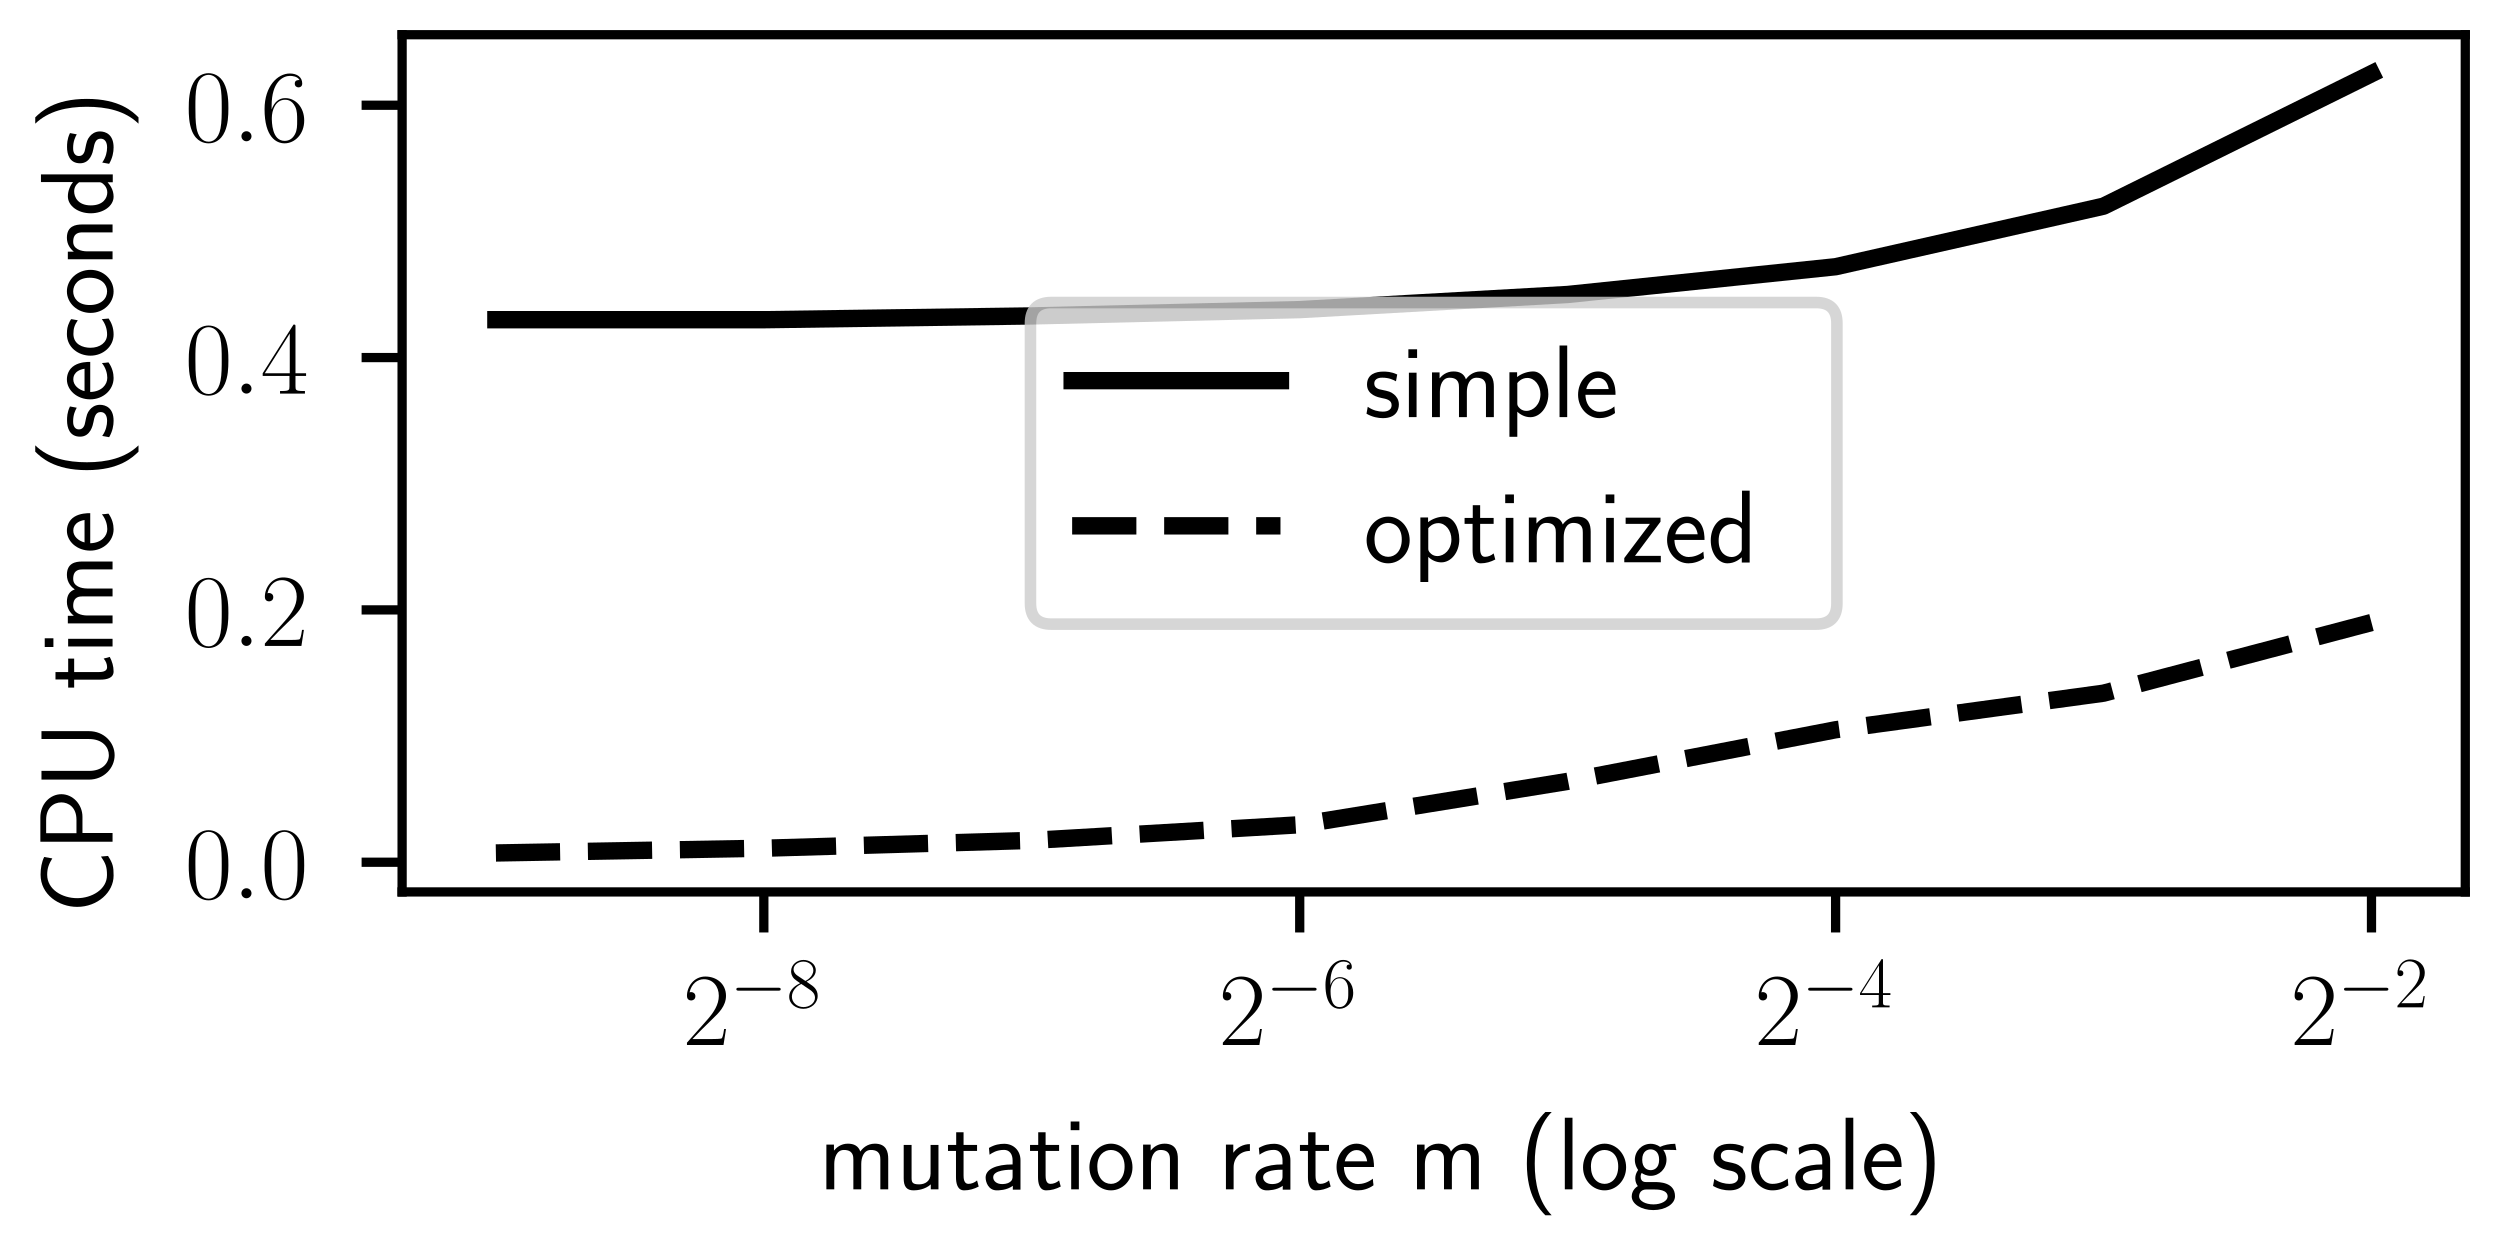
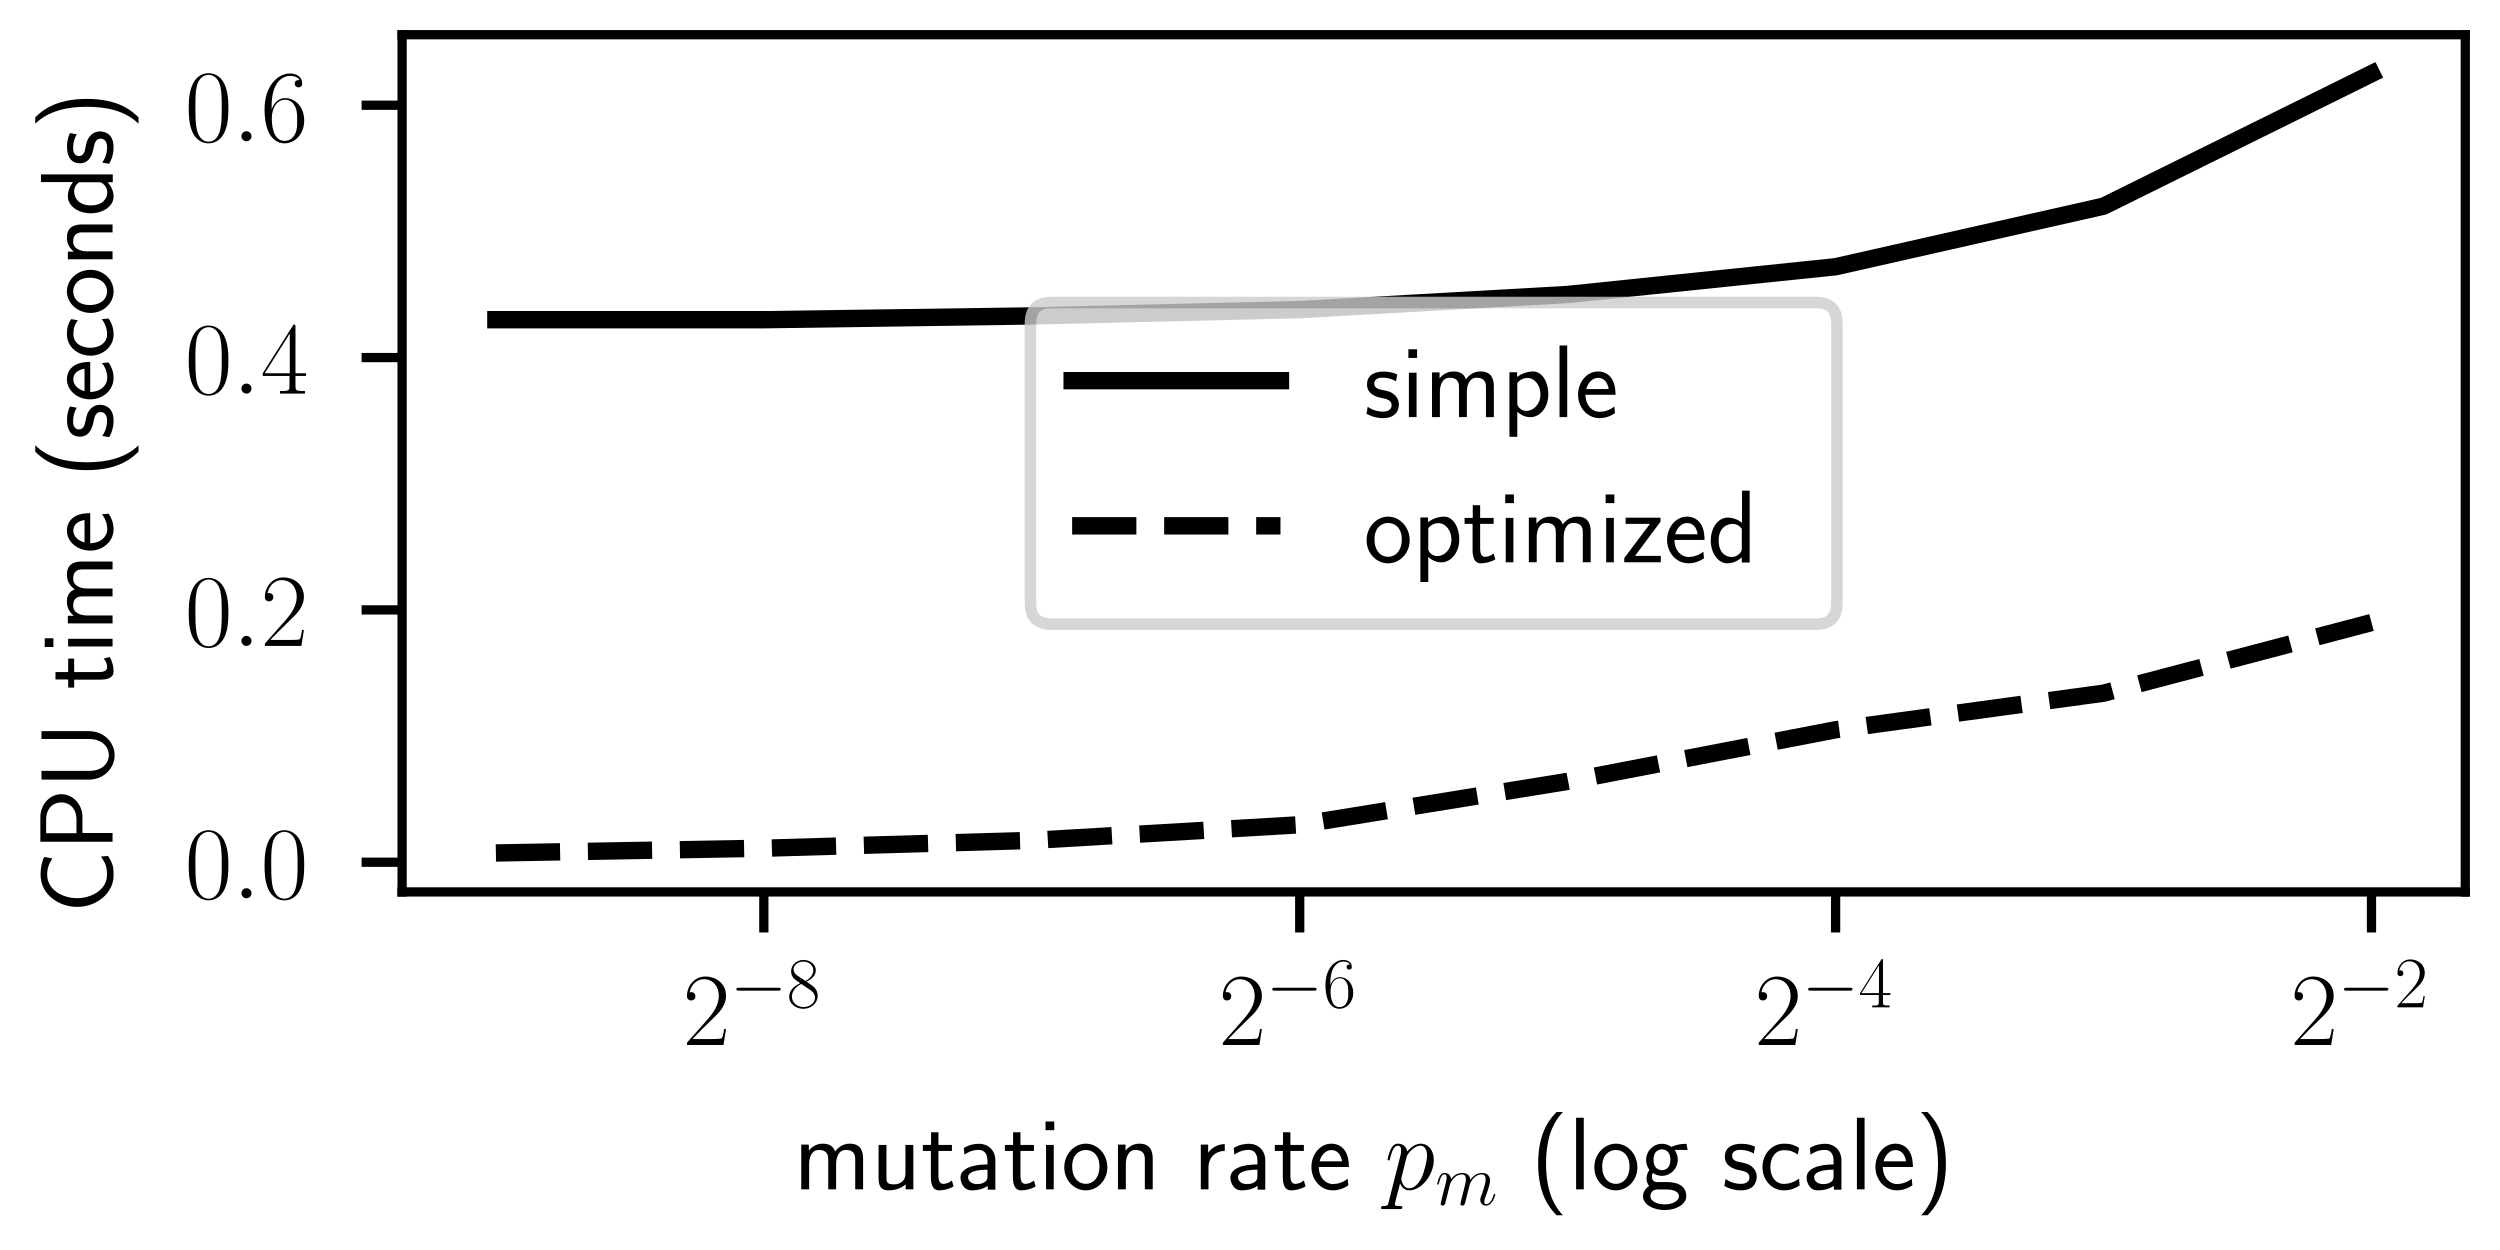
<svg xmlns="http://www.w3.org/2000/svg" xmlns:xlink="http://www.w3.org/1999/xlink" width="216pt" height="108pt" viewBox="0 0 216 108" version="1.1">
  <defs>
    <style type="text/css">*{stroke-linejoin: round; stroke-linecap: butt}</style>
  </defs>
  <g id="figure_1">
    <g id="patch_1">
      <path d="M 0 108  L 216 108  L 216 0  L 0 0  z " style="fill: #ffffff" />
    </g>
    <g id="axes_1">
      <g id="patch_2">
        <path d="M 34.742 77.063  L 213 77.063  L 213 3  L 34.742 3  z " style="fill: #ffffff" />
      </g>
      <g id="matplotlib.axis_1">
        <g id="xtick_1">
          <g id="line2d_1">
            <defs>
-               <path id="m56bd9acbc9" d="M 0 0  L 0 3.5  " style="stroke: #000000; stroke-width: 0.8" />
-             </defs>
-             <g>
-               <use xlink:href="#m56bd9acbc9" x="65.995" y="77.063" style="stroke: #000000; stroke-width: 0.8" />
+               <path id="m4817d26239" d="M 0 0  L 0 3.5  " style="stroke: #000000; stroke-width: 0.8" />
+             </defs>
+             <g>
+               <use xlink:href="#m4817d26239" x="65.995" y="77.063" style="stroke: #000000; stroke-width: 0.8" />
            </g>
          </g>
          <g id="text_1">
            <g transform="translate(58.98647 90.28992) scale(0.09 -0.09)">
              <defs>
                <path id="CMR17-32" d="M 2669 989  L 2554 989  C 2490 536 2438 459 2413 420  C 2381 369 1920 369 1830 369  L 602 369  C 832 619 1280 1072 1824 1597  C 2214 1967 2669 2402 2669 3035  C 2669 3790 2067 4224 1395 4224  C 691 4224 262 3604 262 3030  C 262 2780 448 2748 525 2748  C 589 2748 781 2787 781 3010  C 781 3207 614 3264 525 3264  C 486 3264 448 3258 422 3245  C 544 3790 915 4058 1306 4058  C 1862 4058 2227 3617 2227 3035  C 2227 2479 1901 2000 1536 1584  L 262 146  L 262 0  L 2515 0  L 2669 989  z " transform="scale(0.015625)" />
                <path id="CMSY10-0" d="M 4218 1472  C 4326 1472 4442 1472 4442 1600  C 4442 1728 4326 1728 4218 1728  L 755 1728  C 646 1728 531 1728 531 1600  C 531 1472 646 1472 755 1472  L 4218 1472  z " transform="scale(0.015625)" />
                <path id="CMR17-38" d="M 1741 2264  C 2144 2467 2554 2773 2554 3263  C 2554 3841 1990 4179 1472 4179  C 890 4179 378 3759 378 3180  C 378 3021 416 2747 666 2505  C 730 2442 998 2251 1171 2130  C 883 1983 211 1634 211 934  C 211 279 838 -128 1459 -128  C 2144 -128 2720 362 2720 1010  C 2720 1590 2330 1857 2074 2029  L 1741 2264  z M 902 2822  C 851 2854 595 3051 595 3351  C 595 3739 998 4032 1459 4032  C 1965 4032 2336 3676 2336 3262  C 2336 2669 1670 2331 1638 2331  C 1632 2331 1626 2331 1574 2370  L 902 2822  z M 2080 1519  C 2176 1449 2483 1240 2483 851  C 2483 381 2010 25 1472 25  C 890 25 448 438 448 940  C 448 1443 838 1862 1280 2060  L 2080 1519  z " transform="scale(0.015625)" />
              </defs>
              <use xlink:href="#CMR17-32" transform="scale(0.996264)" />
              <use xlink:href="#CMSY10-0" transform="translate(45.69048 36.15364) scale(0.697382)" />
              <use xlink:href="#CMR17-38" transform="translate(99.93147 36.15364) scale(0.697382)" />
            </g>
          </g>
        </g>
        <g id="xtick_2">
          <g id="line2d_2">
            <g>
-               <use xlink:href="#m56bd9acbc9" x="112.296" y="77.063" style="stroke: #000000; stroke-width: 0.8" />
+               <use xlink:href="#m4817d26239" x="112.296" y="77.063" style="stroke: #000000; stroke-width: 0.8" />
            </g>
          </g>
          <g id="text_2">
            <g transform="translate(105.2872 90.28992) scale(0.09 -0.09)">
              <defs>
                <path id="CMR17-36" d="M 678 2176  C 678 3690 1395 4032 1811 4032  C 1946 4032 2272 4009 2400 3776  C 2298 3776 2106 3776 2106 3553  C 2106 3381 2246 3323 2336 3323  C 2394 3323 2566 3348 2566 3560  C 2566 3954 2246 4179 1805 4179  C 1043 4179 243 3390 243 1984  C 243 253 966 -128 1478 -128  C 2099 -128 2688 427 2688 1283  C 2688 2081 2170 2662 1517 2662  C 1126 2662 838 2407 678 1960  L 678 2176  z M 1478 25  C 691 25 691 1200 691 1436  C 691 1896 909 2560 1504 2560  C 1613 2560 1926 2560 2138 2120  C 2253 1870 2253 1609 2253 1289  C 2253 944 2253 690 2118 434  C 1978 171 1773 25 1478 25  z " transform="scale(0.015625)" />
              </defs>
              <use xlink:href="#CMR17-32" transform="scale(0.996264)" />
              <use xlink:href="#CMSY10-0" transform="translate(45.69048 36.15364) scale(0.697382)" />
              <use xlink:href="#CMR17-36" transform="translate(99.93147 36.15364) scale(0.697382)" />
            </g>
          </g>
        </g>
        <g id="xtick_3">
          <g id="line2d_3">
            <g>
-               <use xlink:href="#m56bd9acbc9" x="158.596" y="77.063" style="stroke: #000000; stroke-width: 0.8" />
+               <use xlink:href="#m4817d26239" x="158.596" y="77.063" style="stroke: #000000; stroke-width: 0.8" />
            </g>
          </g>
          <g id="text_3">
            <g transform="translate(151.588 90.28992) scale(0.09 -0.09)">
              <defs>
                <path id="CMR17-34" d="M 2150 4122  C 2150 4256 2144 4256 2029 4256  L 128 1254  L 128 1088  L 1779 1088  L 1779 457  C 1779 224 1766 160 1318 160  L 1197 160  L 1197 0  C 1402 0 1747 0 1965 0  C 2182 0 2528 0 2733 0  L 2733 160  L 2611 160  C 2163 160 2150 224 2150 457  L 2150 1088  L 2803 1088  L 2803 1254  L 2150 1254  L 2150 4122  z M 1798 3703  L 1798 1254  L 256 1254  L 1798 3703  z " transform="scale(0.015625)" />
              </defs>
              <use xlink:href="#CMR17-32" transform="scale(0.996264)" />
              <use xlink:href="#CMSY10-0" transform="translate(45.69048 36.15364) scale(0.697382)" />
              <use xlink:href="#CMR17-34" transform="translate(99.93147 36.15364) scale(0.697382)" />
            </g>
          </g>
        </g>
        <g id="xtick_4">
          <g id="line2d_4">
            <g>
-               <use xlink:href="#m56bd9acbc9" x="204.897" y="77.063" style="stroke: #000000; stroke-width: 0.8" />
+               <use xlink:href="#m4817d26239" x="204.897" y="77.063" style="stroke: #000000; stroke-width: 0.8" />
            </g>
          </g>
          <g id="text_4">
            <g transform="translate(197.8888 90.28992) scale(0.09 -0.09)">
              <use xlink:href="#CMR17-32" transform="scale(0.996264)" />
              <use xlink:href="#CMSY10-0" transform="translate(45.69048 36.15364) scale(0.697382)" />
              <use xlink:href="#CMR17-32" transform="translate(99.93147 36.15364) scale(0.697382)" />
            </g>
          </g>
        </g>
        <g id="text_5">
-           <g transform="translate(70.73505 102.7582) scale(0.09 -0.09)">
+           <g transform="translate(68.56384 102.7582) scale(0.09 -0.09)">
            <defs>
              <path id="CMSS17-6d" d="M 4288 1877  C 4288 2308 4179 2816 3462 2816  C 2982 2816 2694 2516 2566 2331  C 2451 2670 2182 2816 1798 2816  C 1363 2816 1088 2568 941 2389  L 941 2758  L 474 2758  L 474 0  L 960 0  L 960 1559  C 960 1939 1101 2428 1555 2428  C 2138 2428 2138 2016 2138 1829  L 2138 0  L 2624 0  L 2624 1559  C 2624 1939 2765 2428 3219 2428  C 3802 2428 3802 2016 3802 1829  L 3802 0  L 4288 0  L 4288 1877  z " transform="scale(0.015625)" />
              <path id="CMSS17-75" d="M 2618 2739  L 2131 2739  L 2131 972  C 2131 498 1786 306 1421 306  C 998 306 960 447 960 709  L 960 2739  L 474 2739  L 474 678  C 474 179 646 -64 1088 -64  C 1306 -64 1798 -13 2144 306  L 2144 0  L 2618 0  L 2618 2739  z " transform="scale(0.015625)" />
              <path id="CMSS17-74" d="M 1069 2368  L 1901 2368  L 1901 2737  L 1069 2737  L 1069 3520  L 614 3520  L 614 2737  L 109 2737  L 109 2368  L 602 2368  L 602 749  C 602 384 685 -64 1107 -64  C 1427 -64 1722 25 2003 172  L 1901 548  C 1747 414 1562 337 1363 337  C 1082 337 1069 696 1069 856  L 1069 2368  z " transform="scale(0.015625)" />
              <path id="CMSS17-61" d="M 2406 1791  C 2406 2392 1978 2808 1402 2808  C 1120 2808 813 2757 461 2553  L 499 2135  C 659 2248 934 2432 1395 2432  C 1722 2432 1920 2180 1920 1782  L 1920 1536  C 896 1536 256 1238 256 726  C 256 461 416 -64 947 -64  C 1043 -64 1562 -64 1933 217  L 1933 -19  L 2406 -19  L 2406 1791  z M 1920 816  C 1920 701 1920 548 1728 434  C 1562 325 1350 325 1261 325  C 941 325 723 511 723 744  C 723 1211 1722 1211 1920 1211  L 1920 816  z " transform="scale(0.015625)" />
              <path id="CMSS17-69" d="M 979 4183  L 442 4183  L 442 3648  L 979 3648  L 979 4183  z M 947 2739  L 474 2739  L 474 0  L 947 0  L 947 2739  z " transform="scale(0.015625)" />
              <path id="CMSS17-6f" d="M 2829 1356  C 2829 2176 2221 2816 1504 2816  C 768 2816 173 2157 173 1356  C 173 544 787 -64 1498 -64  C 2227 -64 2829 563 2829 1356  z M 1504 337  C 1050 337 659 709 659 1408  C 659 2151 1114 2427 1498 2427  C 1914 2427 2342 2126 2342 1408  C 2342 683 1926 337 1504 337  z " transform="scale(0.015625)" />
              <path id="CMSS17-6e" d="M 2618 1877  C 2618 2283 2522 2816 1798 2816  C 1389 2816 1120 2606 941 2389  L 941 2758  L 474 2758  L 474 0  L 960 0  L 960 1559  C 960 1964 1114 2428 1549 2428  C 2112 2428 2131 2048 2131 1829  L 2131 0  L 2618 0  L 2618 1877  z " transform="scale(0.015625)" />
              <path id="CMSS17-72" d="M 954 1363  C 954 1965 1395 2368 1958 2368  L 1958 2789  C 1549 2789 1165 2585 934 2253  L 934 2758  L 480 2758  L 480 0  L 954 0  L 954 1363  z " transform="scale(0.015625)" />
              <path id="CMSS17-65" d="M 2502 1377  C 2502 1590 2490 2003 2285 2345  C 2061 2713 1696 2816 1421 2816  C 755 2816 192 2188 192 1375  C 192 582 774 -64 1510 -64  C 1798 -64 2150 19 2470 248  C 2470 274 2458 414 2451 420  C 2451 433 2432 630 2432 656  C 2125 407 1773 325 1517 325  C 1107 325 666 667 646 1377  L 2502 1377  z M 698 1728  C 781 2084 1062 2421 1421 2421  C 1517 2421 1965 2421 2080 1728  L 698 1728  z " transform="scale(0.015625)" />
+               <path id="CMMI12-70" d="M 275 -789  C 230 -980 205 -1031 -58 -1031  C -134 -1031 -198 -1031 -198 -1152  C -198 -1165 -192 -1216 -122 -1216  C -38 -1216 51 -1216 134 -1216  L 410 -1216  C 544 -1216 870 -1216 1005 -1216  C 1043 -1216 1120 -1216 1120 -1101  C 1120 -1031 1075 -1031 966 -1031  C 672 -1031 653 -987 653 -937  C 653 -861 941 219 979 364  C 1050 185 1222 -64 1555 -64  C 2278 -64 3059 875 3059 1814  C 3059 2401 2726 2816 2246 2816  C 1837 2816 1491 2420 1421 2331  C 1370 2650 1120 2816 864 2816  C 678 2816 531 2727 410 2484  C 294 2254 205 1865 205 1839  C 205 1814 230 1782 275 1782  C 326 1782 333 1788 371 1935  C 467 2312 589 2689 845 2689  C 992 2689 1043 2587 1043 2397  C 1043 2245 1024 2181 998 2067  L 275 -789  z M 1382 1993  C 1427 2171 1606 2357 1709 2446  C 1779 2510 1990 2689 2234 2689  C 2515 2689 2643 2408 2643 2076  C 2643 1769 2464 1047 2304 715  C 2144 370 1850 64 1555 64  C 1120 64 1050 613 1050 639  C 1050 658 1062 709 1069 741  L 1382 1993  z " transform="scale(0.015625)" />
+               <path id="CMMI12-6d" d="M 1318 1871  C 1331 1910 1491 2229 1728 2433  C 1894 2586 2112 2689 2362 2689  C 2618 2689 2707 2497 2707 2242  C 2707 2203 2707 2076 2630 1775  L 2470 1118  C 2419 926 2298 453 2285 383  C 2259 287 2221 121 2221 96  C 2221 6 2291 -64 2387 -64  C 2579 -64 2611 83 2669 313  L 3053 1839  C 3066 1890 3398 2689 4102 2689  C 4358 2689 4448 2497 4448 2242  C 4448 1884 4198 1188 4058 805  C 4000 651 3968 568 3968 453  C 3968 166 4166 -64 4474 -64  C 5069 -64 5293 875 5293 913  C 5293 945 5267 971 5229 971  C 5171 971 5165 952 5133 843  C 4986 332 4749 64 4493 64  C 4429 64 4326 64 4326 269  C 4326 436 4403 640 4429 710  C 4544 1018 4832 1773 4832 2145  C 4832 2528 4608 2816 4122 2816  C 3693 2816 3347 2574 3091 2197  C 3072 2542 2861 2816 2381 2816  C 1811 2816 1510 2415 1395 2255  C 1376 2618 1114 2816 832 2816  C 646 2816 499 2727 378 2484  C 262 2254 173 1865 173 1839  C 173 1814 198 1782 243 1782  C 294 1782 301 1788 339 1935  C 435 2312 557 2689 813 2689  C 960 2689 1011 2586 1011 2395  C 1011 2254 947 2005 902 1807  L 723 1118  C 698 996 627 709 595 594  C 550 428 480 128 480 96  C 480 6 550 -64 646 -64  C 723 -64 813 -26 864 70  C 877 102 934 326 966 453  L 1107 1028  L 1318 1871  z " transform="scale(0.015625)" />
              <path id="CMSS17-28" d="M 1613 4768  C 1267 4417 474 3601 474 1588  C 474 -433 1267 -1243 1613 -1600  L 2003 -1600  C 1216 -784 960 357 960 1581  C 960 2798 1203 3946 2003 4768  L 1613 4768  z " transform="scale(0.015625)" />
              <path id="CMSS17-6c" d="M 947 4416  L 474 4416  L 474 0  L 947 0  L 947 4416  z " transform="scale(0.015625)" />
              <path id="CMSS17-67" d="M 2848 2808  C 2483 2808 2170 2738 1914 2617  C 1702 2777 1485 2808 1338 2808  C 781 2808 358 2349 358 1814  C 358 1468 550 1207 563 1195  C 448 1035 384 863 384 672  C 384 448 474 289 544 200  C 211 -3 166 -314 166 -435  C 166 -898 749 -1280 1498 -1280  C 2253 -1280 2835 -898 2835 -428  C 2835 448 1856 448 1587 448  L 1069 448  C 973 448 717 448 717 791  C 717 921 774 1004 781 1010  C 877 940 1075 832 1338 832  C 1869 832 2310 1278 2310 1827  C 2310 2132 2170 2355 2112 2432  L 2131 2432  C 2150 2432 2419 2432 2515 2432  C 2720 2432 2739 2429 2918 2419  L 2848 2808  z M 1338 1182  C 1120 1182 813 1315 813 1823  C 813 2375 1165 2464 1331 2464  C 1549 2464 1856 2331 1856 1823  C 1856 1271 1504 1182 1338 1182  z M 1581 -10  C 1734 -10 2381 -10 2381 -442  C 2381 -714 1984 -929 1504 -929  C 1018 -929 621 -720 621 -435  C 621 -403 621 -10 1062 -10  L 1581 -10  z " transform="scale(0.015625)" />
              <path id="CMSS17-73" d="M 2061 2627  C 1683 2807 1389 2807 1197 2807  C 742 2807 198 2648 198 2003  C 198 1359 902 1218 1094 1179  C 1389 1122 1715 1058 1715 740  C 1715 337 1254 337 1171 337  C 915 337 563 407 243 638  L 166 210  C 531 0 883 -64 1178 -64  C 1965 -64 2163 416 2163 781  C 2163 1094 1984 1305 1862 1401  C 1651 1568 1574 1587 1050 1696  C 960 1709 646 1779 646 2066  C 646 2432 1050 2432 1139 2432  C 1555 2432 1811 2303 1984 2208  L 2061 2627  z " transform="scale(0.015625)" />
              <path id="CMSS17-63" d="M 2464 2541  C 2464 2585 2170 2714 2093 2739  C 1882 2816 1613 2816 1542 2816  C 710 2816 211 2093 211 1363  C 211 595 768 -64 1517 -64  C 1946 -64 2253 76 2502 242  L 2464 664  C 2189 453 1869 337 1523 337  C 1024 337 698 774 698 1369  C 698 1831 909 2414 1549 2414  C 1901 2414 2099 2343 2394 2145  L 2464 2541  z " transform="scale(0.015625)" />
              <path id="CMSS17-29" d="M 723 -1600  C 1069 -1249 1862 -433 1862 1581  C 1862 3601 1069 4411 723 4768  L 333 4768  C 1120 3952 1376 2811 1376 1588  C 1376 370 1133 -778 333 -1600  L 723 -1600  z " transform="scale(0.015625)" />
            </defs>
            <use xlink:href="#CMSS17-6d" transform="scale(0.996264)" />
            <use xlink:href="#CMSS17-75" transform="translate(74.22925 0) scale(0.996264)" />
            <use xlink:href="#CMSS17-74" transform="translate(122.4342 0) scale(0.996264)" />
            <use xlink:href="#CMSS17-61" transform="translate(156.2658 0) scale(0.996264)" />
            <use xlink:href="#CMSS17-74" transform="translate(201.1877 0) scale(0.996264)" />
            <use xlink:href="#CMSS17-69" transform="translate(235.0193 0) scale(0.996264)" />
            <use xlink:href="#CMSS17-6f" transform="translate(257.2 0) scale(0.996264)" />
            <use xlink:href="#CMSS17-6e" transform="translate(304.0436 0) scale(0.996264)" />
            <use xlink:href="#CMSS17-72" transform="translate(383.4777 0) scale(0.996264)" />
            <use xlink:href="#CMSS17-61" transform="translate(415.3874 0) scale(0.996264)" />
            <use xlink:href="#CMSS17-74" transform="translate(460.3093 0) scale(0.996264)" />
            <use xlink:href="#CMSS17-65" transform="translate(494.1409 0) scale(0.996264)" />
-             <use xlink:href="#CMSS17-6d" transform="translate(567.0088 0) scale(0.996264)" />
-             <use xlink:href="#CMSS17-28" transform="translate(672.4672 0) scale(0.996264)" />
-             <use xlink:href="#CMSS17-6c" transform="translate(708.9011 0) scale(0.996264)" />
-             <use xlink:href="#CMSS17-6f" transform="translate(731.0819 0) scale(0.996264)" />
-             <use xlink:href="#CMSS17-67" transform="translate(777.9255 0) scale(0.996264)" />
-             <use xlink:href="#CMSS17-73" transform="translate(855.9982 0) scale(0.996264)" />
-             <use xlink:href="#CMSS17-63" transform="translate(891.9118 0) scale(0.996264)" />
-             <use xlink:href="#CMSS17-61" transform="translate(933.5506 0) scale(0.996264)" />
-             <use xlink:href="#CMSS17-6c" transform="translate(978.4725 0) scale(0.996264)" />
-             <use xlink:href="#CMSS17-65" transform="translate(1000.653 0) scale(0.996264)" />
-             <use xlink:href="#CMSS17-29" transform="translate(1042.292 0) scale(0.996264)" />
+             <use xlink:href="#CMMI12-70" transform="translate(567.0088 0) scale(0.996264)" />
+             <use xlink:href="#CMMI12-6d" transform="translate(615.9684 -14.94392) scale(0.697382)" />
+             <use xlink:href="#CMSS17-28" transform="translate(707.4244 0) scale(0.996264)" />
+             <use xlink:href="#CMSS17-6c" transform="translate(743.8583 0) scale(0.996264)" />
+             <use xlink:href="#CMSS17-6f" transform="translate(766.039 0) scale(0.996264)" />
+             <use xlink:href="#CMSS17-67" transform="translate(812.8827 0) scale(0.996264)" />
+             <use xlink:href="#CMSS17-73" transform="translate(890.9554 0) scale(0.996264)" />
+             <use xlink:href="#CMSS17-63" transform="translate(926.8689 0) scale(0.996264)" />
+             <use xlink:href="#CMSS17-61" transform="translate(968.5078 0) scale(0.996264)" />
+             <use xlink:href="#CMSS17-6c" transform="translate(1013.43 0) scale(0.996264)" />
+             <use xlink:href="#CMSS17-65" transform="translate(1035.61 0) scale(0.996264)" />
+             <use xlink:href="#CMSS17-29" transform="translate(1077.249 0) scale(0.996264)" />
          </g>
        </g>
      </g>
      <g id="matplotlib.axis_2">
        <g id="ytick_1">
          <g id="line2d_5">
            <defs>
-               <path id="m197acfac44" d="M 0 0  L -3.5 0  " style="stroke: #000000; stroke-width: 0.8" />
-             </defs>
-             <g>
-               <use xlink:href="#m197acfac44" x="34.742" y="74.497" style="stroke: #000000; stroke-width: 0.8" />
+               <path id="mb49f5d9000" d="M 0 0  L -3.5 0  " style="stroke: #000000; stroke-width: 0.8" />
+             </defs>
+             <g>
+               <use xlink:href="#mb49f5d9000" x="34.742" y="74.497" style="stroke: #000000; stroke-width: 0.8" />
            </g>
          </g>
          <g id="text_6">
            <g transform="translate(15.96662 77.61022) scale(0.09 -0.09)">
              <defs>
                <path id="CMR17-30" d="M 2688 2025  C 2688 2416 2682 3080 2413 3591  C 2176 4039 1798 4198 1466 4198  C 1158 4198 768 4058 525 3597  C 269 3118 243 2524 243 2025  C 243 1661 250 1106 448 619  C 723 -39 1216 -128 1466 -128  C 1760 -128 2208 -7 2470 600  C 2662 1042 2688 1559 2688 2025  z M 1466 -26  C 1056 -26 813 325 723 812  C 653 1188 653 1738 653 2096  C 653 2588 653 2997 736 3387  C 858 3929 1216 4096 1466 4096  C 1728 4096 2067 3923 2189 3400  C 2272 3036 2278 2607 2278 2096  C 2278 1680 2278 1169 2202 792  C 2067 95 1690 -26 1466 -26  z " transform="scale(0.015625)" />
                <path id="CMMI12-3a" d="M 1178 307  C 1178 492 1024 619 870 619  C 685 619 557 466 557 313  C 557 128 710 0 864 0  C 1050 0 1178 153 1178 307  z " transform="scale(0.015625)" />
              </defs>
              <use xlink:href="#CMR17-30" transform="scale(0.996264)" />
              <use xlink:href="#CMMI12-3a" transform="translate(45.69048 0) scale(0.996264)" />
              <use xlink:href="#CMR17-30" transform="translate(72.78765 0) scale(0.996264)" />
            </g>
          </g>
        </g>
        <g id="ytick_2">
          <g id="line2d_6">
            <g>
-               <use xlink:href="#m197acfac44" x="34.742" y="52.695" style="stroke: #000000; stroke-width: 0.8" />
+               <use xlink:href="#mb49f5d9000" x="34.742" y="52.695" style="stroke: #000000; stroke-width: 0.8" />
            </g>
          </g>
          <g id="text_7">
            <g transform="translate(15.96662 55.80857) scale(0.09 -0.09)">
              <use xlink:href="#CMR17-30" transform="scale(0.996264)" />
              <use xlink:href="#CMMI12-3a" transform="translate(45.69048 0) scale(0.996264)" />
              <use xlink:href="#CMR17-32" transform="translate(72.78765 0) scale(0.996264)" />
            </g>
          </g>
        </g>
        <g id="ytick_3">
          <g id="line2d_7">
            <g>
-               <use xlink:href="#m197acfac44" x="34.742" y="30.894" style="stroke: #000000; stroke-width: 0.8" />
+               <use xlink:href="#mb49f5d9000" x="34.742" y="30.894" style="stroke: #000000; stroke-width: 0.8" />
            </g>
          </g>
          <g id="text_8">
            <g transform="translate(15.96662 34.00692) scale(0.09 -0.09)">
              <use xlink:href="#CMR17-30" transform="scale(0.996264)" />
              <use xlink:href="#CMMI12-3a" transform="translate(45.69048 0) scale(0.996264)" />
              <use xlink:href="#CMR17-34" transform="translate(72.78765 0) scale(0.996264)" />
            </g>
          </g>
        </g>
        <g id="ytick_4">
          <g id="line2d_8">
            <g>
-               <use xlink:href="#m197acfac44" x="34.742" y="9.092" style="stroke: #000000; stroke-width: 0.8" />
+               <use xlink:href="#mb49f5d9000" x="34.742" y="9.092" style="stroke: #000000; stroke-width: 0.8" />
            </g>
          </g>
          <g id="text_9">
            <g transform="translate(15.96662 12.20527) scale(0.09 -0.09)">
              <use xlink:href="#CMR17-30" transform="scale(0.996264)" />
              <use xlink:href="#CMMI12-3a" transform="translate(45.69048 0) scale(0.996264)" />
              <use xlink:href="#CMR17-36" transform="translate(72.78765 0) scale(0.996264)" />
            </g>
          </g>
        </g>
        <g id="text_10">
          <g transform="translate(9.725022 78.91066) rotate(-90) scale(0.09 -0.09)">
            <defs>
              <path id="CMSS17-43" d="M 3501 714  C 3072 427 2874 344 2355 344  C 1459 344 934 1303 934 2179  C 934 3112 1472 4032 2381 4032  C 2790 4032 3059 3918 3386 3715  L 3475 4217  C 3168 4370 2778 4440 2387 4440  C 1158 4440 397 3316 397 2179  C 397 927 1299 -64 2323 -64  C 2874 -64 3066 -19 3539 280  L 3501 714  z " transform="scale(0.015625)" />
              <path id="CMSS17-50" d="M 2106 1856  C 2874 1856 3501 2453 3501 3158  C 3501 3850 2899 4453 2067 4453  L 570 4453  L 570 0  L 1107 0  L 1107 1856  L 2106 1856  z M 1926 4096  C 2669 4096 2995 3627 2995 3157  C 2995 2720 2694 2226 1926 2226  L 1094 2226  L 1094 4096  L 1926 4096  z " transform="scale(0.015625)" />
              <path id="CMSS17-55" d="M 3552 4384  L 3066 4384  L 3066 1449  C 3066 604 2547 229 2074 229  C 1587 229 1101 623 1101 1443  L 1101 4384  L 563 4384  L 563 1454  C 563 539 1274 -128 2067 -128  C 2861 -128 3552 539 3552 1454  L 3552 4384  z " transform="scale(0.015625)" />
              <path id="CMSS17-64" d="M 2611 4416  L 2138 4416  L 2138 2438  C 1939 2603 1613 2756 1254 2756  C 672 2756 211 2131 211 1347  C 211 562 666 -64 1235 -64  C 1677 -64 1971 172 2125 306  L 2125 -13  L 2611 -13  L 2611 4416  z M 2125 836  C 2125 747 2125 653 1926 482  C 1798 375 1645 325 1498 325  C 1152 325 698 576 698 1340  C 698 2134 1210 2368 1562 2368  C 1798 2368 1990 2254 2125 2065  L 2125 836  z " transform="scale(0.015625)" />
            </defs>
            <use xlink:href="#CMSS17-43" transform="scale(0.996264)" />
            <use xlink:href="#CMSS17-50" transform="translate(59.85577 0) scale(0.996264)" />
            <use xlink:href="#CMSS17-55" transform="translate(119.5914 0) scale(0.996264)" />
            <use xlink:href="#CMSS17-74" transform="translate(214.9602 0) scale(0.996264)" />
            <use xlink:href="#CMSS17-69" transform="translate(248.7918 0) scale(0.996264)" />
            <use xlink:href="#CMSS17-6d" transform="translate(270.9725 0) scale(0.996264)" />
            <use xlink:href="#CMSS17-65" transform="translate(345.2018 0) scale(0.996264)" />
            <use xlink:href="#CMSS17-28" transform="translate(418.0697 0) scale(0.996264)" />
            <use xlink:href="#CMSS17-73" transform="translate(454.5036 0) scale(0.996264)" />
            <use xlink:href="#CMSS17-65" transform="translate(490.4171 0) scale(0.996264)" />
            <use xlink:href="#CMSS17-63" transform="translate(532.056 0) scale(0.996264)" />
            <use xlink:href="#CMSS17-6f" transform="translate(573.6948 0) scale(0.996264)" />
            <use xlink:href="#CMSS17-6e" transform="translate(620.5384 0) scale(0.996264)" />
            <use xlink:href="#CMSS17-64" transform="translate(668.7434 0) scale(0.996264)" />
            <use xlink:href="#CMSS17-73" transform="translate(716.9483 0) scale(0.996264)" />
            <use xlink:href="#CMSS17-29" transform="translate(752.8618 0) scale(0.996264)" />
          </g>
        </g>
      </g>
      <g id="line2d_9">
-         <path d="M 42.844 27.623  L 65.995 27.623  L 89.145 27.296  L 112.296 26.751  L 135.446 25.443  L 158.596 23.045  L 181.747 17.813  L 204.897 6.367  " clip-path="url(#p8bbc9849fe)" style="fill: none; stroke: #000000; stroke-width: 1.5; stroke-linecap: square" />
+         <path d="M 42.844 27.623  L 65.995 27.623  L 89.145 27.296  L 112.296 26.751  L 135.446 25.443  L 158.596 23.045  L 181.747 17.813  L 204.897 6.367  " clip-path="url(#p312c675502)" style="fill: none; stroke: #000000; stroke-width: 1.5; stroke-linecap: square" />
      </g>
      <g id="line2d_10">
-         <path d="M 42.844 73.697  L 65.995 73.287  L 89.145 72.611  L 112.296 71.259  L 135.446 67.509  L 158.596 63.051  L 181.747 59.89  L 204.897 53.785  " clip-path="url(#p8bbc9849fe)" style="fill: none; stroke-dasharray: 5.55,2.4; stroke-dashoffset: 0; stroke: #000000; stroke-width: 1.5" />
+         <path d="M 42.844 73.697  L 65.995 73.287  L 89.145 72.611  L 112.296 71.259  L 135.446 67.509  L 158.596 63.051  L 181.747 59.89  L 204.897 53.785  " clip-path="url(#p312c675502)" style="fill: none; stroke-dasharray: 5.55,2.4; stroke-dashoffset: 0; stroke: #000000; stroke-width: 1.5" />
      </g>
      <g id="patch_3">
        <path d="M 34.742 77.063  L 34.742 3  " style="fill: none; stroke: #000000; stroke-width: 0.8; stroke-linejoin: miter; stroke-linecap: square" />
      </g>
      <g id="patch_4">
        <path d="M 213 77.063  L 213 3  " style="fill: none; stroke: #000000; stroke-width: 0.8; stroke-linejoin: miter; stroke-linecap: square" />
      </g>
      <g id="patch_5">
        <path d="M 34.742 77.063  L 213 77.063  " style="fill: none; stroke: #000000; stroke-width: 0.8; stroke-linejoin: miter; stroke-linecap: square" />
      </g>
      <g id="patch_6">
        <path d="M 34.742 3  L 213 3  " style="fill: none; stroke: #000000; stroke-width: 0.8; stroke-linejoin: miter; stroke-linecap: square" />
      </g>
      <g id="legend_1">
        <g id="patch_7">
          <path d="M 90.833 53.925  L 156.909 53.925  Q 158.709 53.925 158.709 52.125  L 158.709 27.938  Q 158.709 26.138 156.909 26.138  L 90.833 26.138  Q 89.033 26.138 89.033 27.938  L 89.033 52.125  Q 89.033 53.925 90.833 53.925  z " style="fill: #ffffff; opacity: 0.8; stroke: #cccccc; stroke-linejoin: miter" />
        </g>
        <g id="line2d_11">
          <path d="M 92.633 32.888  L 101.633 32.888  L 110.633 32.888  " style="fill: none; stroke: #000000; stroke-width: 1.5; stroke-linecap: square" />
        </g>
        <g id="text_11">
          <g transform="translate(117.8325 36.03829) scale(0.09 -0.09)">
            <defs>
              <path id="CMSS17-70" d="M 966 333  C 1178 129 1466 -5 1773 -5  C 2368 -5 2880 603 2880 1412  C 2880 2159 2496 2816 1946 2816  C 1626 2816 1242 2702 954 2472  L 954 2765  L 480 2765  L 480 -1216  L 966 -1216  L 966 333  z M 966 2100  C 1018 2176 1235 2415 1587 2415  C 2035 2415 2394 1960 2394 1412  C 2394 787 1958 384 1530 384  C 1402 384 1267 415 1139 523  C 966 674 966 768 966 857  L 966 2100  z " transform="scale(0.015625)" />
            </defs>
            <use xlink:href="#CMSS17-73" transform="scale(0.996264)" />
            <use xlink:href="#CMSS17-69" transform="translate(35.91354 0) scale(0.996264)" />
            <use xlink:href="#CMSS17-6d" transform="translate(58.09427 0) scale(0.996264)" />
            <use xlink:href="#CMSS17-70" transform="translate(132.3235 0) scale(0.996264)" />
            <use xlink:href="#CMSS17-6c" transform="translate(180.5285 0) scale(0.996264)" />
            <use xlink:href="#CMSS17-65" transform="translate(202.7092 0) scale(0.996264)" />
          </g>
        </g>
        <g id="line2d_12">
          <path d="M 92.633 45.432  L 101.633 45.432  L 110.633 45.432  " style="fill: none; stroke-dasharray: 5.55,2.4; stroke-dashoffset: 0; stroke: #000000; stroke-width: 1.5" />
        </g>
        <g id="text_12">
          <g transform="translate(117.8325 48.58176) scale(0.09 -0.09)">
            <defs>
              <path id="CMSS17-7a" d="M 2400 2502  L 2400 2750  L 250 2750  L 250 2368  L 1069 2368  C 1146 2368 1222 2368 1299 2368  L 1747 2368  L 166 261  L 166 0  L 2419 0  L 2419 395  L 1549 395  C 1472 395 1395 395 1318 395  L 826 395  L 2400 2502  z " transform="scale(0.015625)" />
            </defs>
            <use xlink:href="#CMSS17-6f" transform="scale(0.996264)" />
            <use xlink:href="#CMSS17-70" transform="translate(46.84362 0) scale(0.996264)" />
            <use xlink:href="#CMSS17-74" transform="translate(95.04857 0) scale(0.996264)" />
            <use xlink:href="#CMSS17-69" transform="translate(128.8801 0) scale(0.996264)" />
            <use xlink:href="#CMSS17-6d" transform="translate(151.0609 0) scale(0.996264)" />
            <use xlink:href="#CMSS17-69" transform="translate(225.2901 0) scale(0.996264)" />
            <use xlink:href="#CMSS17-7a" transform="translate(247.4708 0) scale(0.996264)" />
            <use xlink:href="#CMSS17-65" transform="translate(288.1487 0) scale(0.996264)" />
            <use xlink:href="#CMSS17-64" transform="translate(329.7875 0) scale(0.996264)" />
          </g>
        </g>
      </g>
    </g>
  </g>
  <defs>
-     <clipPath id="p8bbc9849fe">
+     <clipPath id="p312c675502">
      <rect x="34.742" y="3" width="178.258" height="74.063" />
    </clipPath>
  </defs>
</svg>
